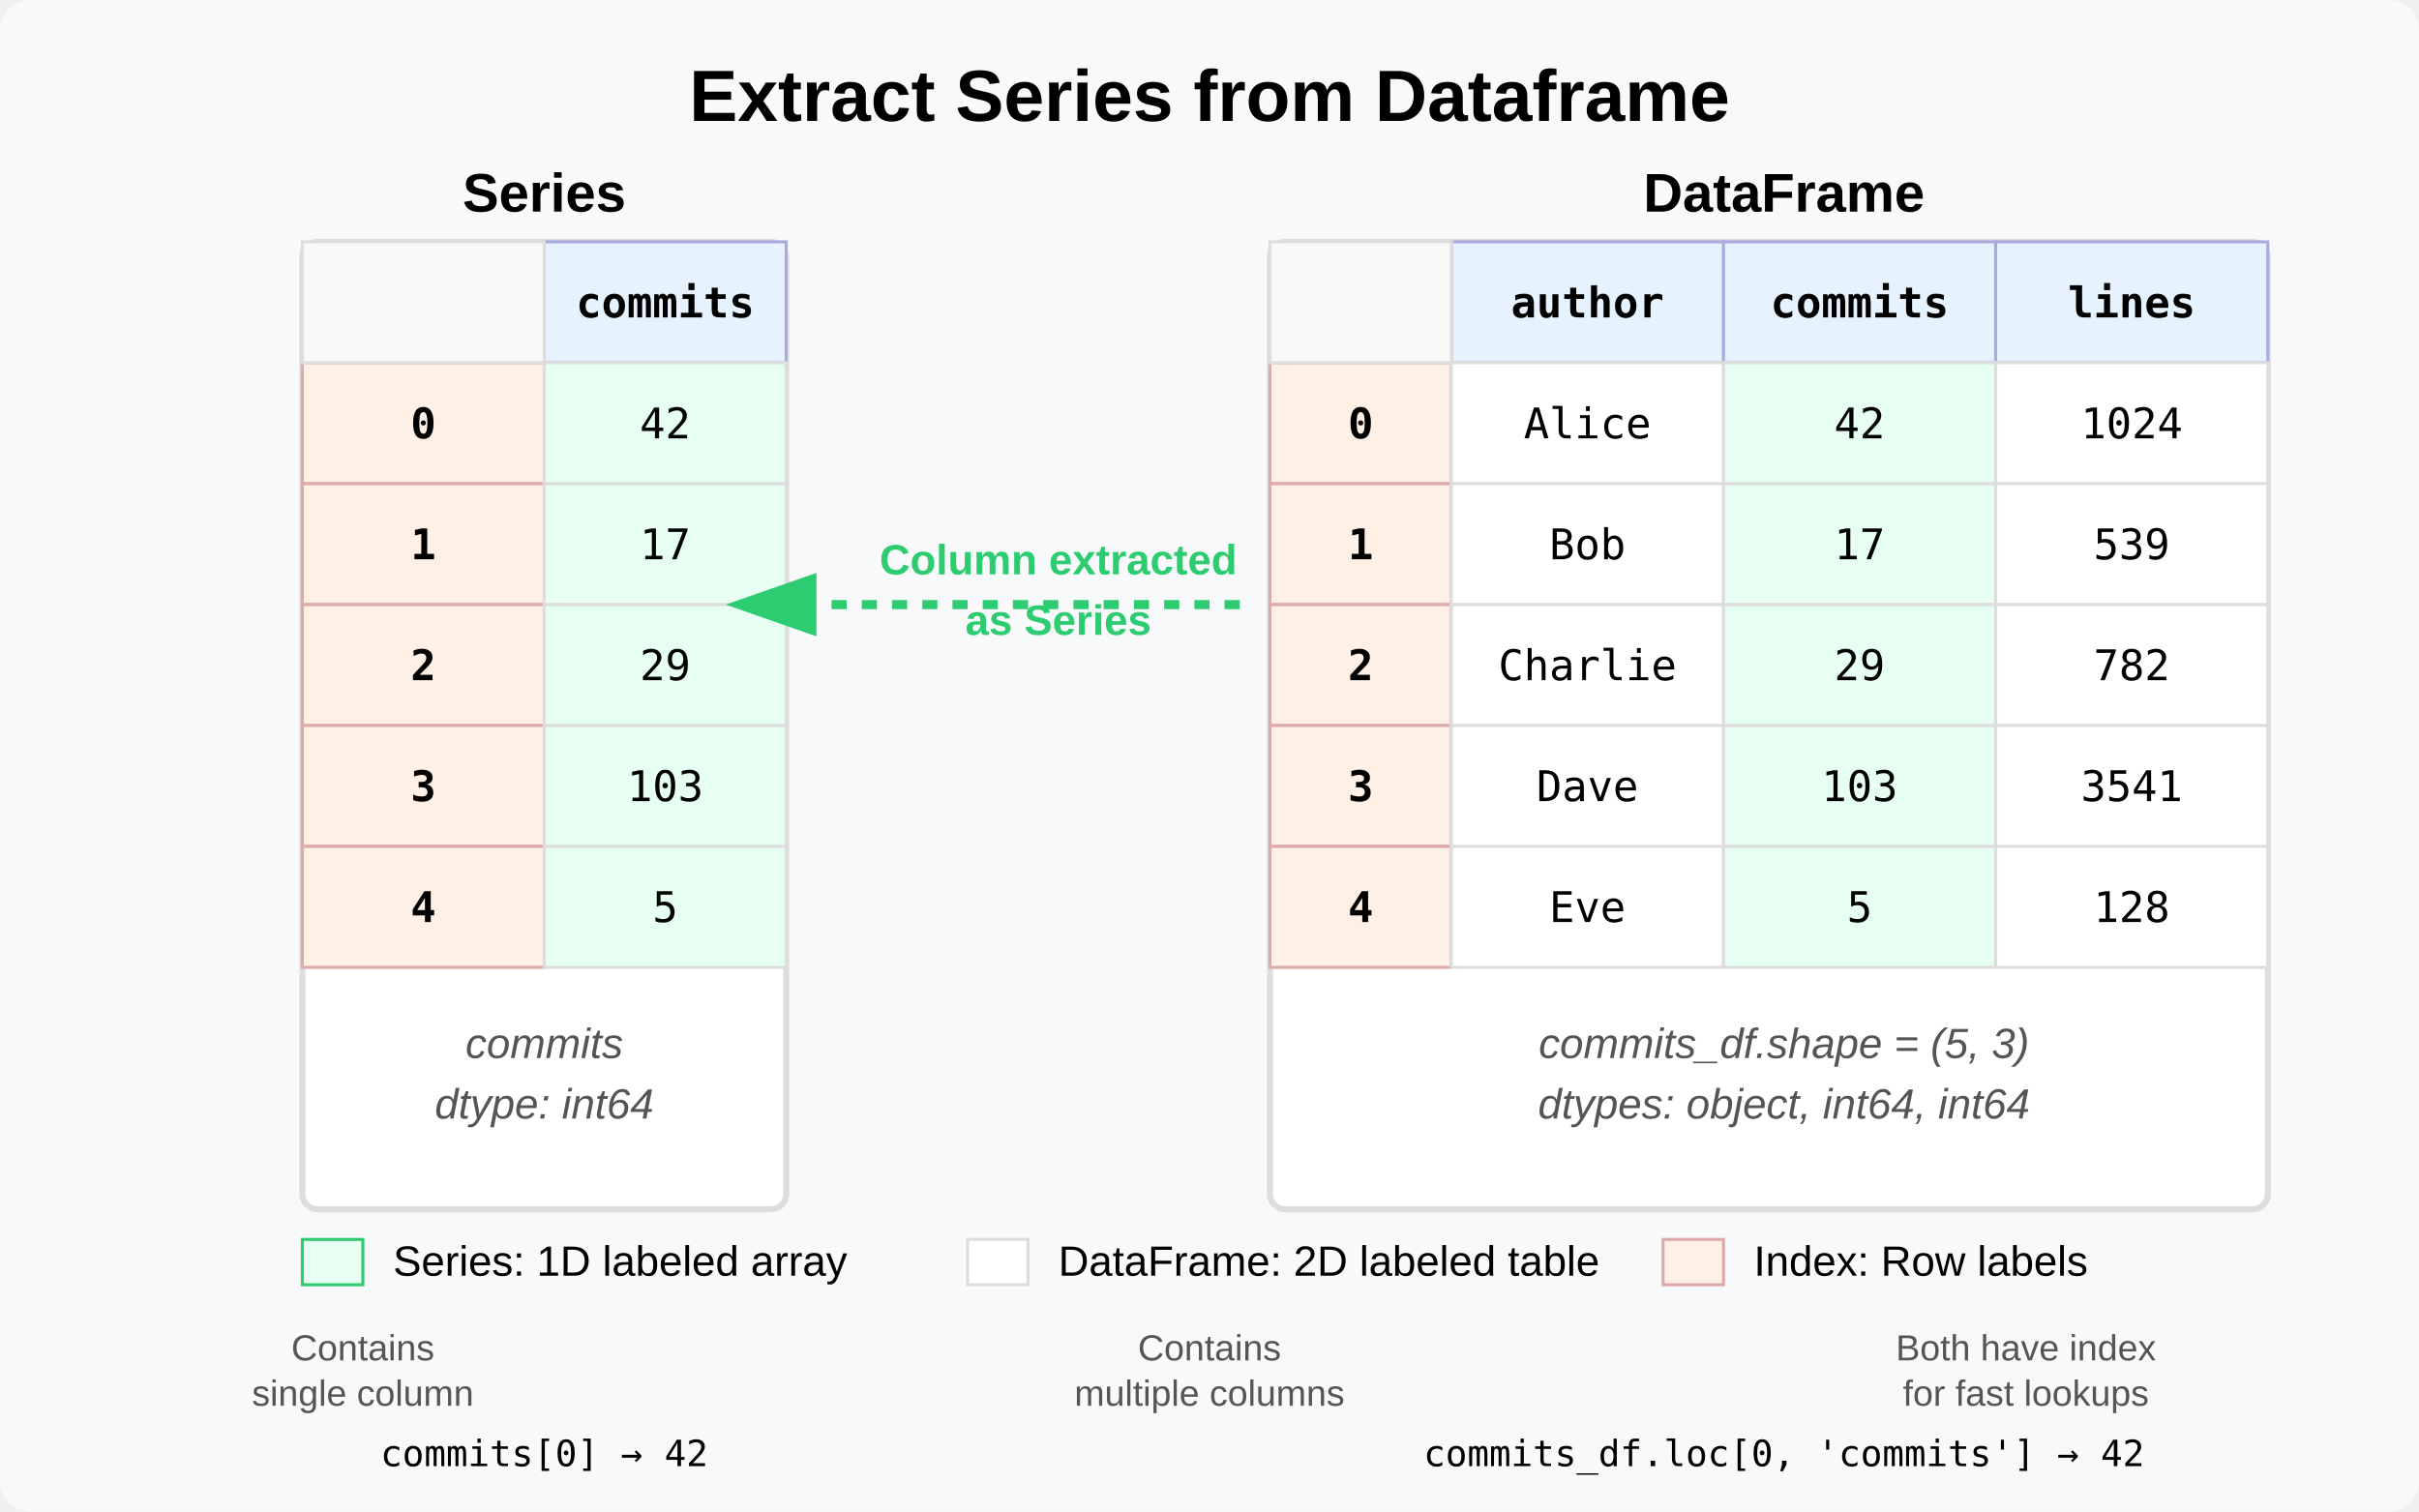
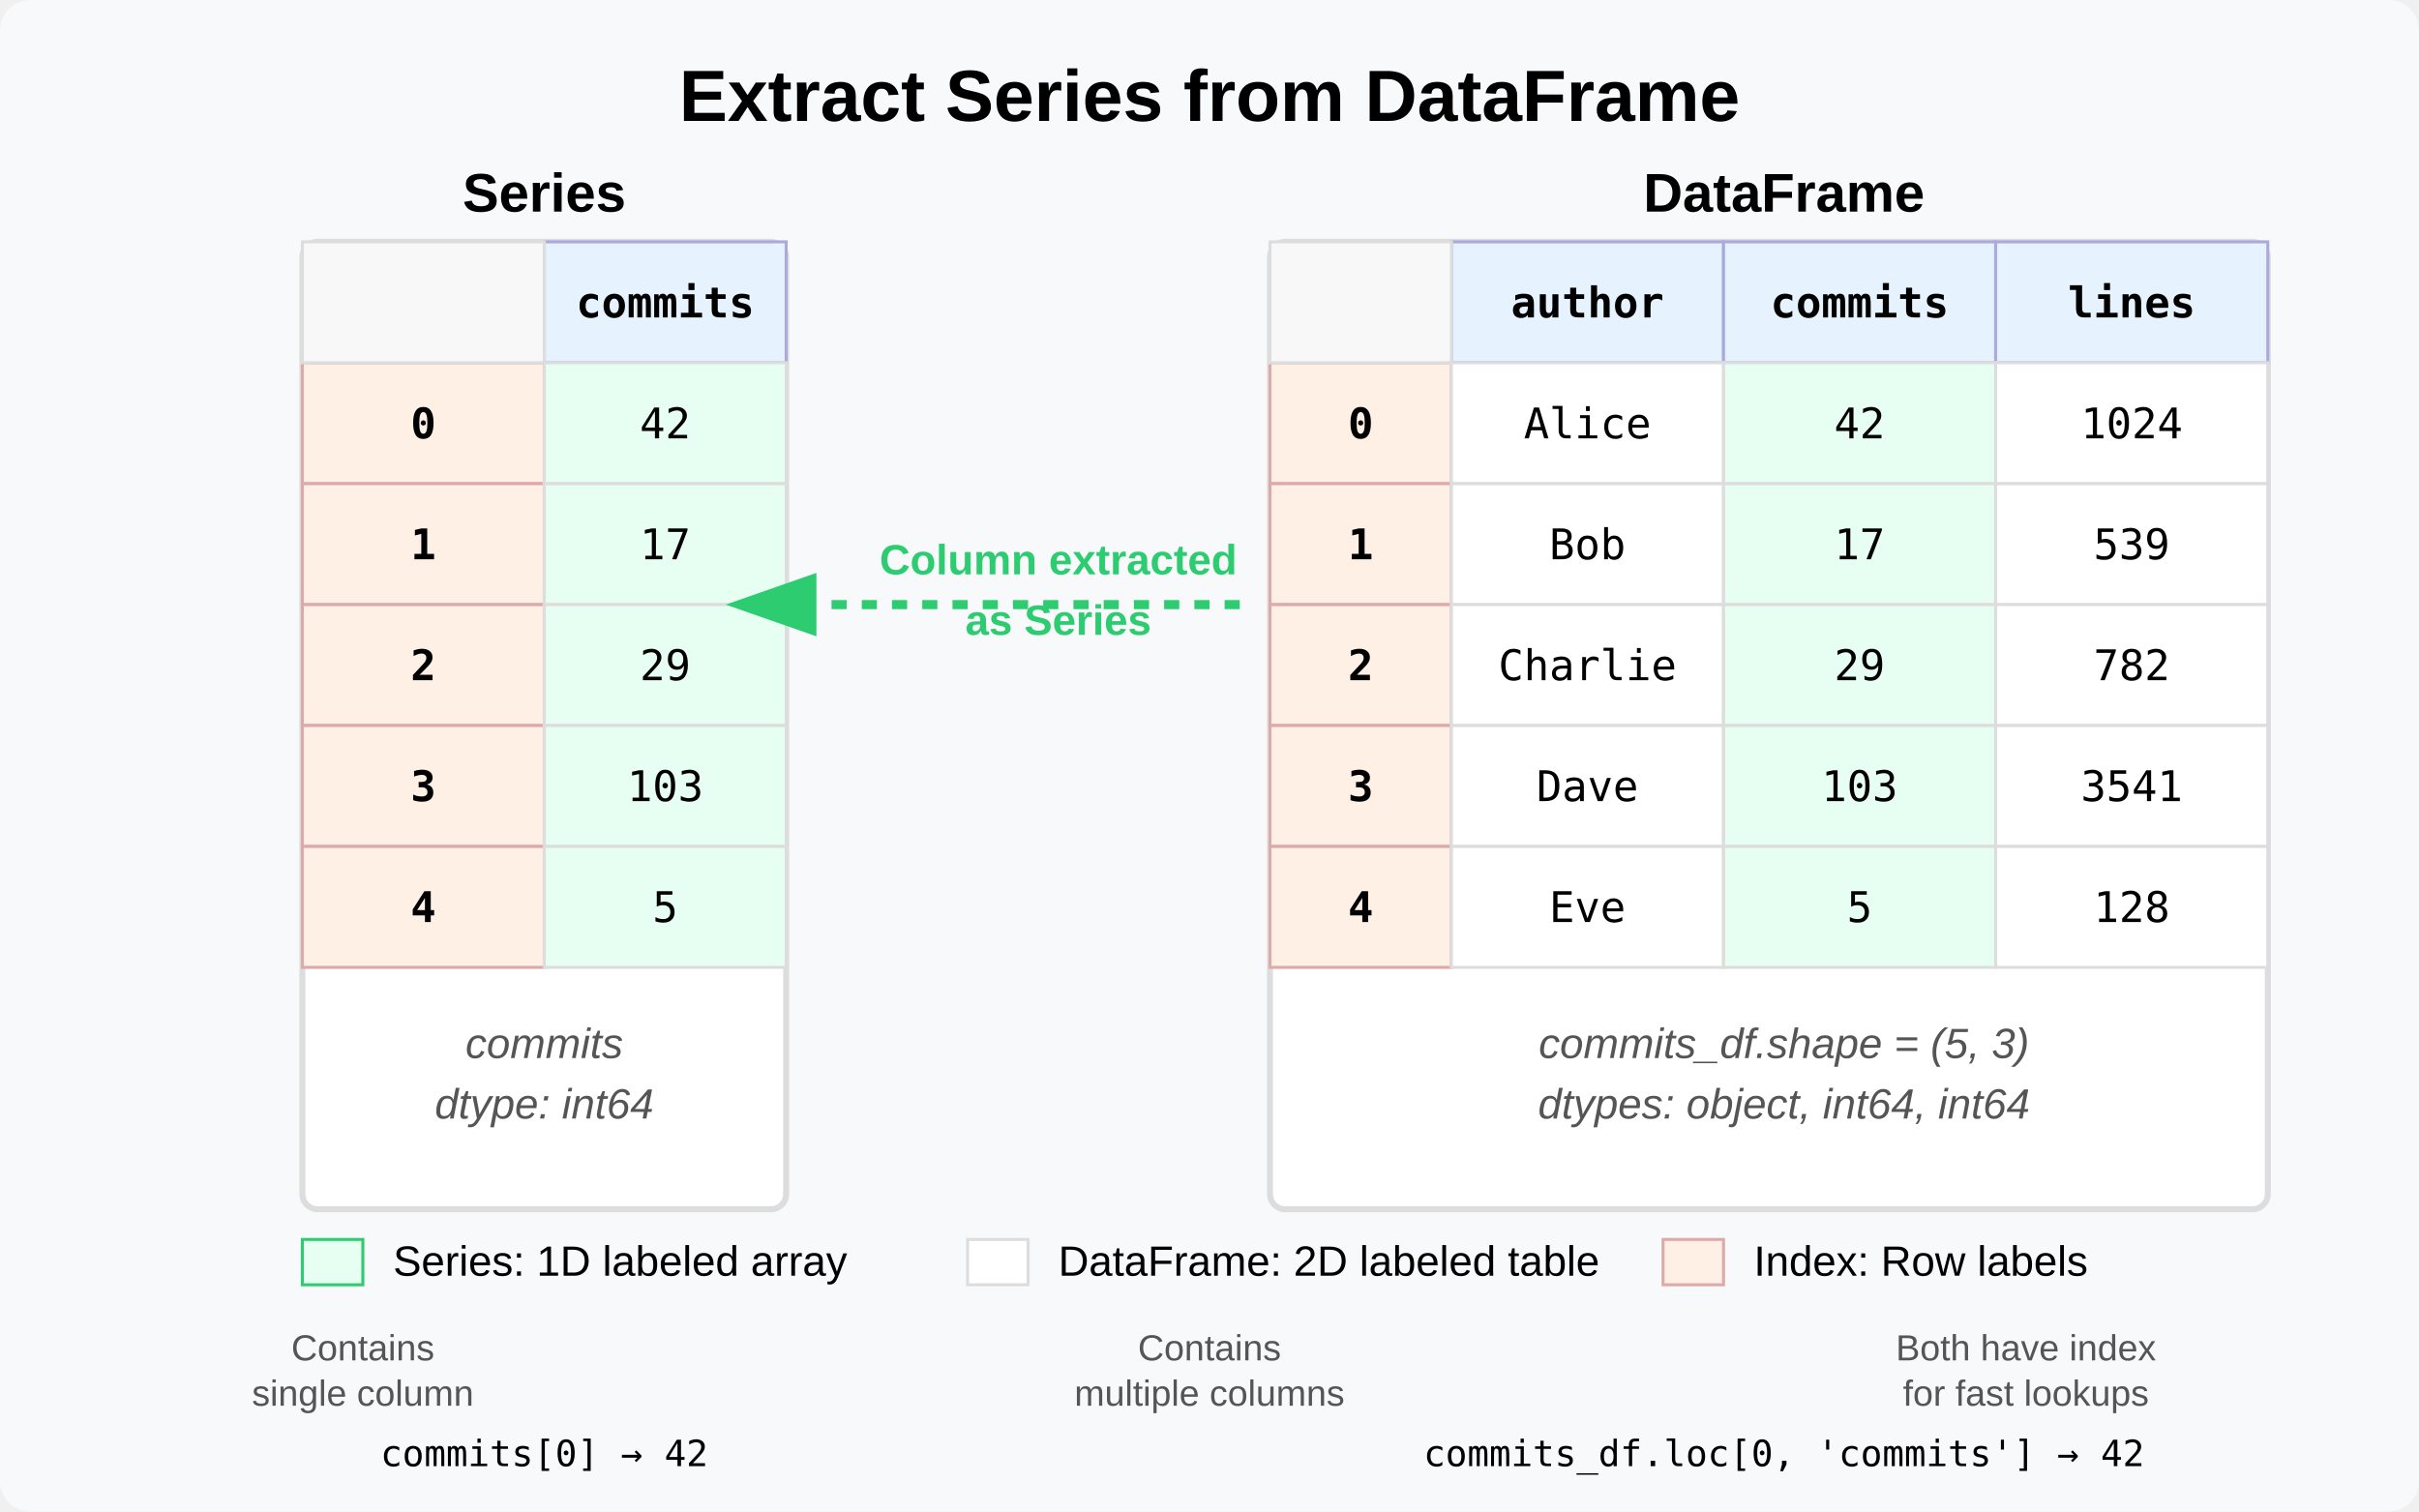
<svg xmlns="http://www.w3.org/2000/svg" viewBox="0 0 800 500">
  <rect width="800" height="500" fill="#f8f9fa" rx="10" ry="10" />
-   <text x="400" y="40" font-family="Arial" font-size="24" text-anchor="middle" font-weight="bold">Extract Series from Dataframe</text>
+   <text x="400" y="40" font-family="Arial" font-size="24" text-anchor="middle" font-weight="bold">Extract Series from DataFrame</text>
  <rect x="420" y="80" width="330" height="320" fill="white" stroke="#ddd" stroke-width="2" rx="5" ry="5" />
  <text x="590" y="70" font-family="Arial" font-size="18" text-anchor="middle" font-weight="bold">DataFrame</text>
  <rect x="480" y="80" width="90" height="40" fill="#e6f3ff" stroke="#aad" stroke-width="1" />
  <rect x="570" y="80" width="90" height="40" fill="#e6f3ff" stroke="#aad" stroke-width="1" />
  <rect x="660" y="80" width="90" height="40" fill="#e6f3ff" stroke="#aad" stroke-width="1" />
  <text x="525" y="105" font-family="monospace" font-size="14" text-anchor="middle" font-weight="bold">author</text>
  <text x="615" y="105" font-family="monospace" font-size="14" text-anchor="middle" font-weight="bold">commits</text>
  <text x="705" y="105" font-family="monospace" font-size="14" text-anchor="middle" font-weight="bold">lines</text>
  <rect x="420" y="120" width="60" height="40" fill="#fff0e6" stroke="#daa" stroke-width="1" />
  <rect x="420" y="160" width="60" height="40" fill="#fff0e6" stroke="#daa" stroke-width="1" />
  <rect x="420" y="200" width="60" height="40" fill="#fff0e6" stroke="#daa" stroke-width="1" />
  <rect x="420" y="240" width="60" height="40" fill="#fff0e6" stroke="#daa" stroke-width="1" />
  <rect x="420" y="280" width="60" height="40" fill="#fff0e6" stroke="#daa" stroke-width="1" />
  <text x="450" y="145" font-family="monospace" font-size="14" text-anchor="middle" font-weight="bold">0</text>
  <text x="450" y="185" font-family="monospace" font-size="14" text-anchor="middle" font-weight="bold">1</text>
  <text x="450" y="225" font-family="monospace" font-size="14" text-anchor="middle" font-weight="bold">2</text>
  <text x="450" y="265" font-family="monospace" font-size="14" text-anchor="middle" font-weight="bold">3</text>
  <text x="450" y="305" font-family="monospace" font-size="14" text-anchor="middle" font-weight="bold">4</text>
  <rect x="420" y="80" width="60" height="40" fill="#f8f8f8" stroke="#ddd" stroke-width="1" />
  <rect x="480" y="120" width="90" height="40" fill="white" stroke="#ddd" stroke-width="1" />
  <rect x="570" y="120" width="90" height="40" fill="#e6fff2" stroke="#ddd" stroke-width="1" />
  <rect x="660" y="120" width="90" height="40" fill="white" stroke="#ddd" stroke-width="1" />
  <rect x="480" y="160" width="90" height="40" fill="white" stroke="#ddd" stroke-width="1" />
  <rect x="570" y="160" width="90" height="40" fill="#e6fff2" stroke="#ddd" stroke-width="1" />
  <rect x="660" y="160" width="90" height="40" fill="white" stroke="#ddd" stroke-width="1" />
  <rect x="480" y="200" width="90" height="40" fill="white" stroke="#ddd" stroke-width="1" />
  <rect x="570" y="200" width="90" height="40" fill="#e6fff2" stroke="#ddd" stroke-width="1" />
  <rect x="660" y="200" width="90" height="40" fill="white" stroke="#ddd" stroke-width="1" />
  <rect x="480" y="240" width="90" height="40" fill="white" stroke="#ddd" stroke-width="1" />
  <rect x="570" y="240" width="90" height="40" fill="#e6fff2" stroke="#ddd" stroke-width="1" />
  <rect x="660" y="240" width="90" height="40" fill="white" stroke="#ddd" stroke-width="1" />
  <rect x="480" y="280" width="90" height="40" fill="white" stroke="#ddd" stroke-width="1" />
  <rect x="570" y="280" width="90" height="40" fill="#e6fff2" stroke="#ddd" stroke-width="1" />
  <rect x="660" y="280" width="90" height="40" fill="white" stroke="#ddd" stroke-width="1" />
  <text x="525" y="145" font-family="monospace" font-size="14" text-anchor="middle">Alice</text>
  <text x="615" y="145" font-family="monospace" font-size="14" text-anchor="middle">42</text>
  <text x="705" y="145" font-family="monospace" font-size="14" text-anchor="middle">1024</text>
  <text x="525" y="185" font-family="monospace" font-size="14" text-anchor="middle">Bob</text>
  <text x="615" y="185" font-family="monospace" font-size="14" text-anchor="middle">17</text>
  <text x="705" y="185" font-family="monospace" font-size="14" text-anchor="middle">539</text>
  <text x="525" y="225" font-family="monospace" font-size="14" text-anchor="middle">Charlie</text>
  <text x="615" y="225" font-family="monospace" font-size="14" text-anchor="middle">29</text>
  <text x="705" y="225" font-family="monospace" font-size="14" text-anchor="middle">782</text>
  <text x="525" y="265" font-family="monospace" font-size="14" text-anchor="middle">Dave</text>
  <text x="615" y="265" font-family="monospace" font-size="14" text-anchor="middle">103</text>
  <text x="705" y="265" font-family="monospace" font-size="14" text-anchor="middle">3541</text>
  <text x="525" y="305" font-family="monospace" font-size="14" text-anchor="middle">Eve</text>
  <text x="615" y="305" font-family="monospace" font-size="14" text-anchor="middle">5</text>
  <text x="705" y="305" font-family="monospace" font-size="14" text-anchor="middle">128</text>
  <rect x="100" y="80" width="160" height="320" fill="white" stroke="#ddd" stroke-width="2" rx="5" ry="5" />
  <text x="180" y="70" font-family="Arial" font-size="18" text-anchor="middle" font-weight="bold">Series</text>
  <rect x="100" y="120" width="80" height="40" fill="#fff0e6" stroke="#daa" stroke-width="1" />
  <rect x="100" y="160" width="80" height="40" fill="#fff0e6" stroke="#daa" stroke-width="1" />
  <rect x="100" y="200" width="80" height="40" fill="#fff0e6" stroke="#daa" stroke-width="1" />
  <rect x="100" y="240" width="80" height="40" fill="#fff0e6" stroke="#daa" stroke-width="1" />
  <rect x="100" y="280" width="80" height="40" fill="#fff0e6" stroke="#daa" stroke-width="1" />
  <text x="140" y="145" font-family="monospace" font-size="14" text-anchor="middle" font-weight="bold">0</text>
  <text x="140" y="185" font-family="monospace" font-size="14" text-anchor="middle" font-weight="bold">1</text>
  <text x="140" y="225" font-family="monospace" font-size="14" text-anchor="middle" font-weight="bold">2</text>
  <text x="140" y="265" font-family="monospace" font-size="14" text-anchor="middle" font-weight="bold">3</text>
  <text x="140" y="305" font-family="monospace" font-size="14" text-anchor="middle" font-weight="bold">4</text>
  <rect x="180" y="80" width="80" height="40" fill="#e6f3ff" stroke="#aad" stroke-width="1" />
  <text x="220" y="105" font-family="monospace" font-size="14" text-anchor="middle" font-weight="bold">commits</text>
  <rect x="100" y="80" width="80" height="40" fill="#f8f8f8" stroke="#ddd" stroke-width="1" />
  <rect x="180" y="120" width="80" height="40" fill="#e6fff2" stroke="#ddd" stroke-width="1" />
  <rect x="180" y="160" width="80" height="40" fill="#e6fff2" stroke="#ddd" stroke-width="1" />
  <rect x="180" y="200" width="80" height="40" fill="#e6fff2" stroke="#ddd" stroke-width="1" />
  <rect x="180" y="240" width="80" height="40" fill="#e6fff2" stroke="#ddd" stroke-width="1" />
  <rect x="180" y="280" width="80" height="40" fill="#e6fff2" stroke="#ddd" stroke-width="1" />
  <text x="220" y="145" font-family="monospace" font-size="14" text-anchor="middle">42</text>
  <text x="220" y="185" font-family="monospace" font-size="14" text-anchor="middle">17</text>
  <text x="220" y="225" font-family="monospace" font-size="14" text-anchor="middle">29</text>
  <text x="220" y="265" font-family="monospace" font-size="14" text-anchor="middle">103</text>
  <text x="220" y="305" font-family="monospace" font-size="14" text-anchor="middle">5</text>
  <path d="M410 200 L270 200" stroke="#2ecc71" stroke-width="3" stroke-dasharray="5,5" fill="none" marker-end="url(#arrowhead)" />
  <text x="350" y="190" font-family="Arial" font-size="14" text-anchor="middle" fill="#2ecc71" font-weight="bold">Column extracted</text>
  <text x="350" y="210" font-family="Arial" font-size="14" text-anchor="middle" fill="#2ecc71" font-weight="bold">as Series</text>
  <rect x="100" y="410" width="20" height="15" fill="#e6fff2" stroke="#2ecc71" stroke-width="1" />
  <text x="130" y="422" font-family="Arial" font-size="14" text-anchor="start">Series: 1D labeled array</text>
  <rect x="320" y="410" width="20" height="15" fill="white" stroke="#ddd" stroke-width="1" />
  <text x="350" y="422" font-family="Arial" font-size="14" text-anchor="start">DataFrame: 2D labeled table</text>
  <rect x="550" y="410" width="20" height="15" fill="#fff0e6" stroke="#daa" stroke-width="1" />
  <text x="580" y="422" font-family="Arial" font-size="14" text-anchor="start">Index: Row labels</text>
  <text x="180" y="350" font-family="Arial" font-size="14" text-anchor="middle" fill="#555" font-style="italic">commits</text>
  <text x="180" y="370" font-family="Arial" font-size="14" text-anchor="middle" fill="#555" font-style="italic">dtype: int64</text>
  <text x="590" y="350" font-family="Arial" font-size="14" text-anchor="middle" fill="#555" font-style="italic">commits_df.shape = (5, 3)</text>
  <text x="590" y="370" font-family="Arial" font-size="14" text-anchor="middle" fill="#555" font-style="italic">dtypes: object, int64, int64</text>
  <text x="120" y="450" font-family="Arial" font-size="12" text-anchor="middle" fill="#555">Contains</text>
  <text x="120" y="465" font-family="Arial" font-size="12" text-anchor="middle" fill="#555">single column</text>
  <text x="400" y="450" font-family="Arial" font-size="12" text-anchor="middle" fill="#555">Contains</text>
  <text x="400" y="465" font-family="Arial" font-size="12" text-anchor="middle" fill="#555">multiple columns</text>
  <text x="670" y="450" font-family="Arial" font-size="12" text-anchor="middle" fill="#555">Both have index</text>
  <text x="670" y="465" font-family="Arial" font-size="12" text-anchor="middle" fill="#555">for fast lookups</text>
  <text x="180" y="485" font-family="monospace" font-size="12" text-anchor="middle">commits[0] → 42</text>
  <text x="590" y="485" font-family="monospace" font-size="12" text-anchor="middle">commits_df.loc[0, 'commits'] → 42</text>
  <defs>
    <marker id="arrowhead" markerWidth="10" markerHeight="7" refX="0" refY="3.5" orient="auto">
      <polygon points="0 0, 10 3.5, 0 7" fill="#2ecc71" />
    </marker>
  </defs>
</svg>
